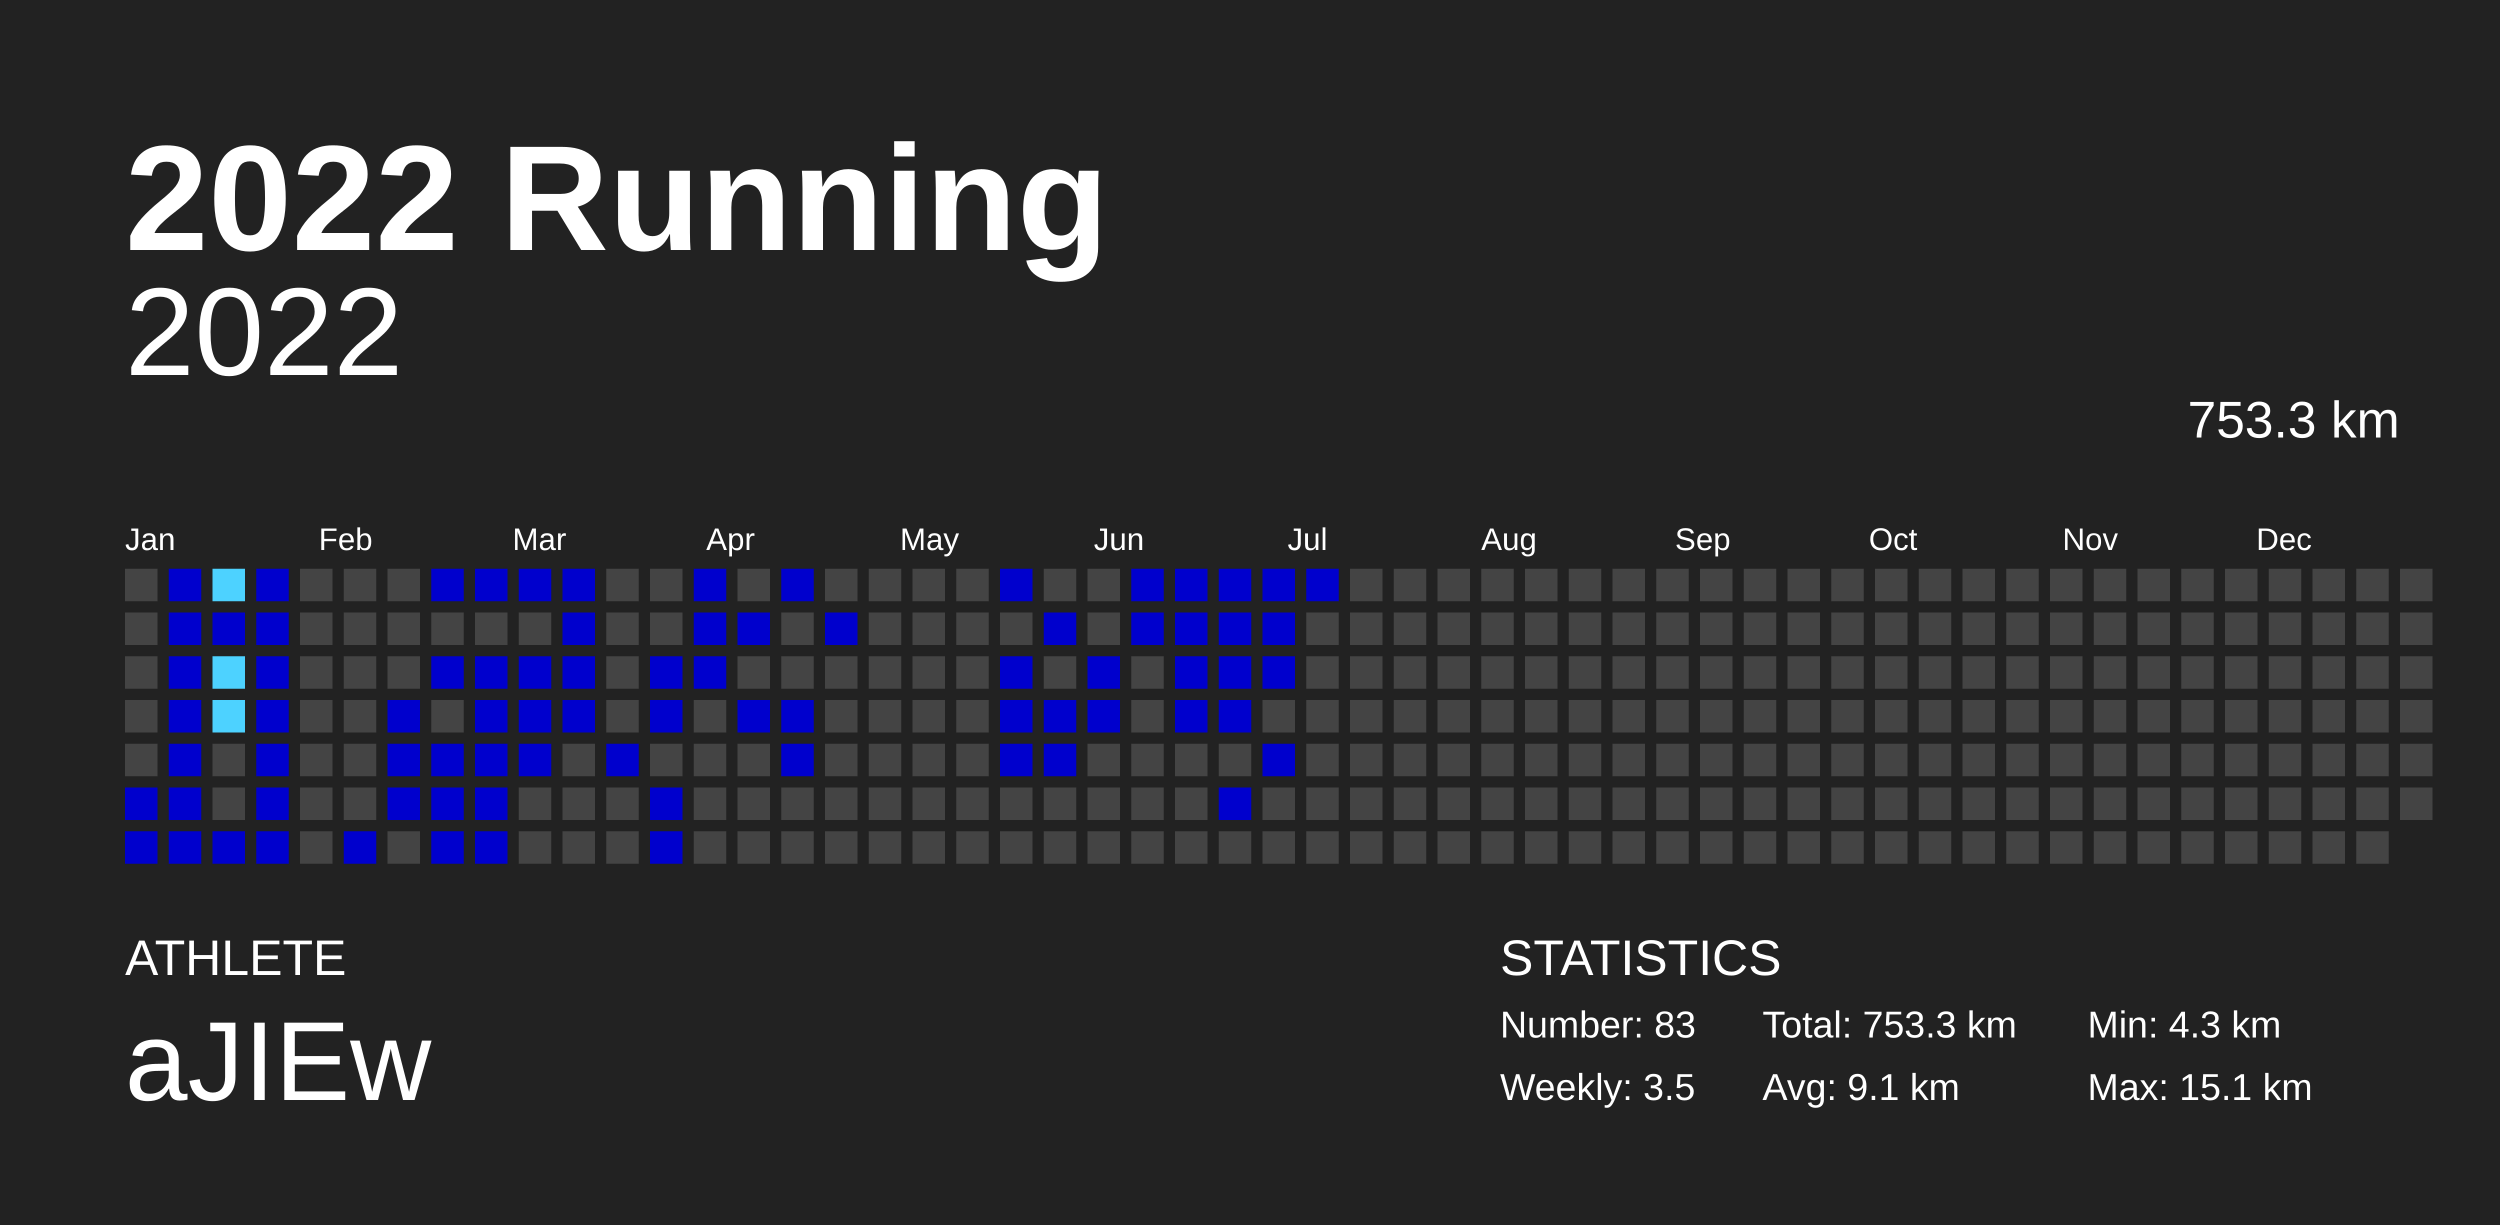
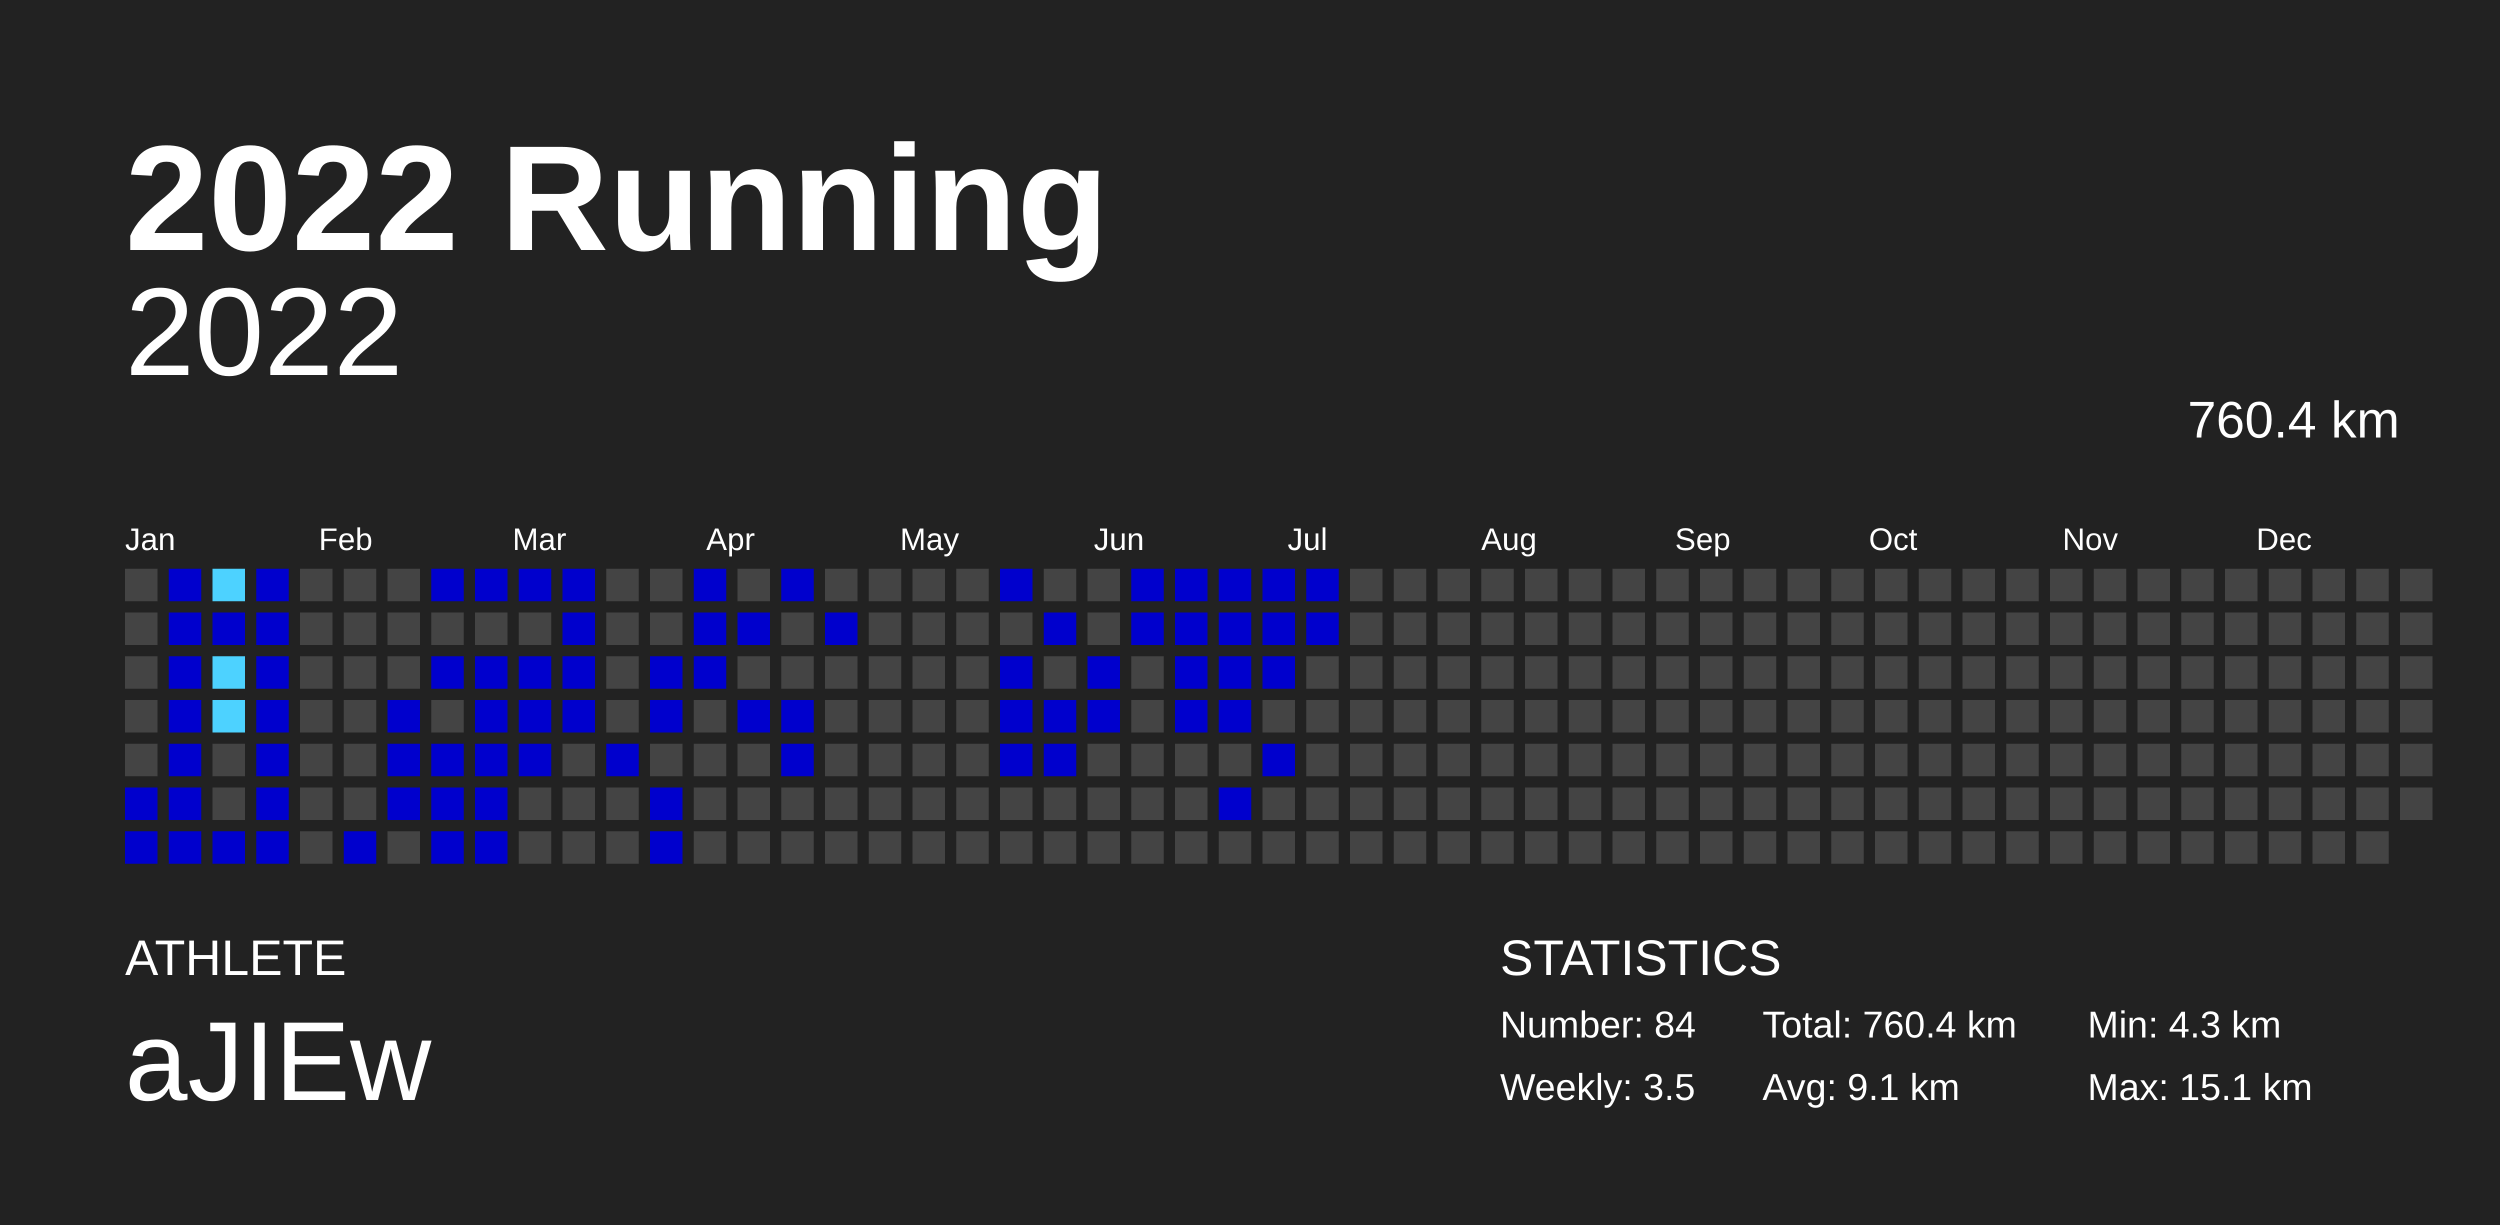
<svg xmlns="http://www.w3.org/2000/svg" baseProfile="full" height="98mm" version="1.1" viewBox="0,0,200,98" width="200mm">
  <defs />
  <rect fill="#222222" height="98" width="200" x="0" y="0" />
  <text fill="#FFFFFF" style="font-size:12px; font-family:Arial; font-weight:bold;" x="10" y="20">2022 Running</text>
  <text fill="#FFFFFF" style="font-size:4px; font-family:Arial" x="10" y="78">ATHLETE</text>
  <text fill="#FFFFFF" style="font-size:9px; font-family:Arial" x="10" y="88">aJIEw</text>
  <text fill="#FFFFFF" style="font-size:4px; font-family:Arial" x="120" y="78">STATISTICS</text>
-   <text fill="#FFFFFF" style="font-size:3px; font-family:Arial" x="120" y="83">Number: 83</text>
+   <text fill="#FFFFFF" style="font-size:3px; font-family:Arial" x="120" y="83">Number: 84</text>
  <text fill="#FFFFFF" style="font-size:3px; font-family:Arial" x="120" y="88">Weekly: 3.5</text>
-   <text fill="#FFFFFF" style="font-size:3px; font-family:Arial" x="141" y="83">Total: 753.3 km</text>
+   <text fill="#FFFFFF" style="font-size:3px; font-family:Arial" x="141" y="83">Total: 760.4 km</text>
  <text fill="#FFFFFF" style="font-size:3px; font-family:Arial" x="141" y="88">Avg: 9.1 km</text>
  <text fill="#FFFFFF" style="font-size:3px; font-family:Arial" x="167" y="83">Min: 4.3 km</text>
  <text fill="#FFFFFF" style="font-size:3px; font-family:Arial" x="167" y="88">Max: 15.1 km</text>
  <text alignment-baseline="hanging" fill="#FFFFFF" style="font-size:10.0px; font-family:Arial;" x="10" y="30">2022</text>
-   <text alignment-baseline="hanging" fill="#FFFFFF" style="font-size:4.125px; font-family:Arial;" x="175" y="35">753.3 km</text>
+   <text alignment-baseline="hanging" fill="#FFFFFF" style="font-size:4.125px; font-family:Arial;" x="175" y="35">760.4 km</text>
  <text fill="#FFFFFF" style="font-size:2.5px; font-family:Arial" x="10.0" y="44">Jan</text>
  <text fill="#FFFFFF" style="font-size:2.5px; font-family:Arial" x="25.5" y="44">Feb</text>
  <text fill="#FFFFFF" style="font-size:2.5px; font-family:Arial" x="41.0" y="44">Mar</text>
  <text fill="#FFFFFF" style="font-size:2.5px; font-family:Arial" x="56.5" y="44">Apr</text>
  <text fill="#FFFFFF" style="font-size:2.5px; font-family:Arial" x="72.0" y="44">May</text>
  <text fill="#FFFFFF" style="font-size:2.5px; font-family:Arial" x="87.5" y="44">Jun</text>
  <text fill="#FFFFFF" style="font-size:2.5px; font-family:Arial" x="103.0" y="44">Jul</text>
  <text fill="#FFFFFF" style="font-size:2.5px; font-family:Arial" x="118.5" y="44">Aug</text>
  <text fill="#FFFFFF" style="font-size:2.5px; font-family:Arial" x="134.0" y="44">Sep</text>
  <text fill="#FFFFFF" style="font-size:2.5px; font-family:Arial" x="149.5" y="44">Oct</text>
  <text fill="#FFFFFF" style="font-size:2.5px; font-family:Arial" x="165.0" y="44">Nov</text>
  <text fill="#FFFFFF" style="font-size:2.5px; font-family:Arial" x="180.5" y="44">Dec</text>
  <rect fill="#444444" height="2.6" width="2.6" x="10.0" y="45.5" />
  <rect fill="#444444" height="2.6" width="2.6" x="10.0" y="49.0" />
  <rect fill="#444444" height="2.6" width="2.6" x="10.0" y="52.5" />
  <rect fill="#444444" height="2.6" width="2.6" x="10.0" y="56.0" />
  <rect fill="#444444" height="2.6" width="2.6" x="10.0" y="59.5" />
  <rect fill="mediumblue" height="2.6" width="2.6" x="10.0" y="63.0" />
  <rect fill="mediumblue" height="2.6" width="2.6" x="10.0" y="66.5" />
  <rect fill="mediumblue" height="2.6" width="2.6" x="13.5" y="45.5" />
  <rect fill="mediumblue" height="2.6" width="2.6" x="13.5" y="49.0" />
  <rect fill="mediumblue" height="2.6" width="2.6" x="13.5" y="52.5" />
  <rect fill="mediumblue" height="2.6" width="2.6" x="13.5" y="56.0" />
  <rect fill="mediumblue" height="2.6" width="2.6" x="13.5" y="59.5" />
  <rect fill="mediumblue" height="2.6" width="2.6" x="13.5" y="63.0" />
  <rect fill="mediumblue" height="2.6" width="2.6" x="13.5" y="66.5" />
  <rect fill="#4dd2ff" height="2.6" width="2.6" x="17.0" y="45.5" />
  <rect fill="mediumblue" height="2.6" width="2.6" x="17.0" y="49.0" />
  <rect fill="#4dd2ff" height="2.6" width="2.6" x="17.0" y="52.5" />
  <rect fill="#4dd2ff" height="2.6" width="2.6" x="17.0" y="56.0" />
  <rect fill="#444444" height="2.6" width="2.6" x="17.0" y="59.5" />
  <rect fill="#444444" height="2.6" width="2.6" x="17.0" y="63.0" />
  <rect fill="mediumblue" height="2.6" width="2.6" x="17.0" y="66.5" />
  <rect fill="mediumblue" height="2.6" width="2.6" x="20.5" y="45.5" />
  <rect fill="mediumblue" height="2.6" width="2.6" x="20.5" y="49.0" />
  <rect fill="mediumblue" height="2.6" width="2.6" x="20.5" y="52.5" />
  <rect fill="mediumblue" height="2.6" width="2.6" x="20.5" y="56.0" />
  <rect fill="mediumblue" height="2.6" width="2.6" x="20.5" y="59.5" />
  <rect fill="mediumblue" height="2.6" width="2.6" x="20.5" y="63.0" />
  <rect fill="mediumblue" height="2.6" width="2.6" x="20.5" y="66.5" />
  <rect fill="#444444" height="2.6" width="2.6" x="24.0" y="45.5" />
  <rect fill="#444444" height="2.6" width="2.6" x="24.0" y="49.0" />
  <rect fill="#444444" height="2.6" width="2.6" x="24.0" y="52.5" />
  <rect fill="#444444" height="2.6" width="2.6" x="24.0" y="56.0" />
  <rect fill="#444444" height="2.6" width="2.6" x="24.0" y="59.5" />
  <rect fill="#444444" height="2.6" width="2.6" x="24.0" y="63.0" />
  <rect fill="#444444" height="2.6" width="2.6" x="24.0" y="66.5" />
  <rect fill="#444444" height="2.6" width="2.6" x="27.5" y="45.5" />
  <rect fill="#444444" height="2.6" width="2.6" x="27.5" y="49.0" />
  <rect fill="#444444" height="2.6" width="2.6" x="27.5" y="52.5" />
  <rect fill="#444444" height="2.6" width="2.6" x="27.5" y="56.0" />
  <rect fill="#444444" height="2.6" width="2.6" x="27.5" y="59.5" />
  <rect fill="#444444" height="2.6" width="2.6" x="27.5" y="63.0" />
  <rect fill="mediumblue" height="2.6" width="2.6" x="27.5" y="66.5" />
  <rect fill="#444444" height="2.6" width="2.6" x="31.0" y="45.5" />
  <rect fill="#444444" height="2.6" width="2.6" x="31.0" y="49.0" />
  <rect fill="#444444" height="2.6" width="2.6" x="31.0" y="52.5" />
  <rect fill="mediumblue" height="2.6" width="2.6" x="31.0" y="56.0" />
  <rect fill="mediumblue" height="2.6" width="2.6" x="31.0" y="59.5" />
  <rect fill="mediumblue" height="2.6" width="2.6" x="31.0" y="63.0" />
  <rect fill="#444444" height="2.6" width="2.6" x="31.0" y="66.5" />
  <rect fill="mediumblue" height="2.6" width="2.6" x="34.5" y="45.5" />
  <rect fill="#444444" height="2.6" width="2.6" x="34.5" y="49.0" />
  <rect fill="mediumblue" height="2.6" width="2.6" x="34.5" y="52.5" />
  <rect fill="#444444" height="2.6" width="2.6" x="34.5" y="56.0" />
  <rect fill="mediumblue" height="2.6" width="2.6" x="34.5" y="59.5" />
  <rect fill="mediumblue" height="2.6" width="2.6" x="34.5" y="63.0" />
  <rect fill="mediumblue" height="2.6" width="2.6" x="34.5" y="66.5" />
  <rect fill="mediumblue" height="2.6" width="2.6" x="38.0" y="45.5" />
  <rect fill="#444444" height="2.6" width="2.6" x="38.0" y="49.0" />
  <rect fill="mediumblue" height="2.6" width="2.6" x="38.0" y="52.5" />
  <rect fill="mediumblue" height="2.6" width="2.6" x="38.0" y="56.0" />
  <rect fill="mediumblue" height="2.6" width="2.6" x="38.0" y="59.5" />
  <rect fill="mediumblue" height="2.6" width="2.6" x="38.0" y="63.0" />
  <rect fill="mediumblue" height="2.6" width="2.6" x="38.0" y="66.5" />
  <rect fill="mediumblue" height="2.6" width="2.6" x="41.5" y="45.5" />
  <rect fill="#444444" height="2.6" width="2.6" x="41.5" y="49.0" />
  <rect fill="mediumblue" height="2.6" width="2.6" x="41.5" y="52.5" />
  <rect fill="mediumblue" height="2.6" width="2.6" x="41.5" y="56.0" />
  <rect fill="mediumblue" height="2.6" width="2.6" x="41.5" y="59.5" />
  <rect fill="#444444" height="2.6" width="2.6" x="41.5" y="63.0" />
  <rect fill="#444444" height="2.6" width="2.6" x="41.5" y="66.5" />
  <rect fill="mediumblue" height="2.6" width="2.6" x="45.0" y="45.5" />
  <rect fill="mediumblue" height="2.6" width="2.6" x="45.0" y="49.0" />
  <rect fill="mediumblue" height="2.6" width="2.6" x="45.0" y="52.5" />
  <rect fill="mediumblue" height="2.6" width="2.6" x="45.0" y="56.0" />
  <rect fill="#444444" height="2.6" width="2.6" x="45.0" y="59.5" />
  <rect fill="#444444" height="2.6" width="2.6" x="45.0" y="63.0" />
  <rect fill="#444444" height="2.6" width="2.6" x="45.0" y="66.5" />
  <rect fill="#444444" height="2.6" width="2.6" x="48.5" y="45.5" />
  <rect fill="#444444" height="2.6" width="2.6" x="48.5" y="49.0" />
  <rect fill="#444444" height="2.6" width="2.6" x="48.5" y="52.5" />
  <rect fill="#444444" height="2.6" width="2.6" x="48.5" y="56.0" />
  <rect fill="mediumblue" height="2.6" width="2.6" x="48.5" y="59.5" />
  <rect fill="#444444" height="2.6" width="2.6" x="48.5" y="63.0" />
  <rect fill="#444444" height="2.6" width="2.6" x="48.5" y="66.5" />
  <rect fill="#444444" height="2.6" width="2.6" x="52.0" y="45.5" />
  <rect fill="#444444" height="2.6" width="2.6" x="52.0" y="49.0" />
  <rect fill="mediumblue" height="2.6" width="2.6" x="52.0" y="52.5" />
  <rect fill="mediumblue" height="2.6" width="2.6" x="52.0" y="56.0" />
  <rect fill="#444444" height="2.6" width="2.6" x="52.0" y="59.5" />
  <rect fill="mediumblue" height="2.6" width="2.6" x="52.0" y="63.0" />
  <rect fill="mediumblue" height="2.6" width="2.6" x="52.0" y="66.5" />
  <rect fill="mediumblue" height="2.6" width="2.6" x="55.5" y="45.5" />
  <rect fill="mediumblue" height="2.6" width="2.6" x="55.5" y="49.0" />
  <rect fill="mediumblue" height="2.6" width="2.6" x="55.5" y="52.5" />
  <rect fill="#444444" height="2.6" width="2.6" x="55.5" y="56.0" />
  <rect fill="#444444" height="2.6" width="2.6" x="55.5" y="59.5" />
  <rect fill="#444444" height="2.6" width="2.6" x="55.5" y="63.0" />
  <rect fill="#444444" height="2.6" width="2.6" x="55.5" y="66.5" />
  <rect fill="#444444" height="2.6" width="2.6" x="59.0" y="45.5" />
  <rect fill="mediumblue" height="2.6" width="2.6" x="59.0" y="49.0" />
  <rect fill="#444444" height="2.6" width="2.6" x="59.0" y="52.5" />
  <rect fill="mediumblue" height="2.6" width="2.6" x="59.0" y="56.0" />
  <rect fill="#444444" height="2.6" width="2.6" x="59.0" y="59.5" />
  <rect fill="#444444" height="2.6" width="2.6" x="59.0" y="63.0" />
  <rect fill="#444444" height="2.6" width="2.6" x="59.0" y="66.5" />
  <rect fill="mediumblue" height="2.6" width="2.6" x="62.5" y="45.5" />
  <rect fill="#444444" height="2.6" width="2.6" x="62.5" y="49.0" />
  <rect fill="#444444" height="2.6" width="2.6" x="62.5" y="52.5" />
  <rect fill="mediumblue" height="2.6" width="2.6" x="62.5" y="56.0" />
  <rect fill="mediumblue" height="2.6" width="2.6" x="62.5" y="59.5" />
  <rect fill="#444444" height="2.6" width="2.6" x="62.5" y="63.0" />
  <rect fill="#444444" height="2.6" width="2.6" x="62.5" y="66.5" />
  <rect fill="#444444" height="2.6" width="2.6" x="66.0" y="45.5" />
  <rect fill="mediumblue" height="2.6" width="2.6" x="66.0" y="49.0" />
  <rect fill="#444444" height="2.6" width="2.6" x="66.0" y="52.5" />
  <rect fill="#444444" height="2.6" width="2.6" x="66.0" y="56.0" />
  <rect fill="#444444" height="2.6" width="2.6" x="66.0" y="59.5" />
  <rect fill="#444444" height="2.6" width="2.6" x="66.0" y="63.0" />
  <rect fill="#444444" height="2.6" width="2.6" x="66.0" y="66.5" />
  <rect fill="#444444" height="2.6" width="2.6" x="69.5" y="45.5" />
  <rect fill="#444444" height="2.6" width="2.6" x="69.5" y="49.0" />
  <rect fill="#444444" height="2.6" width="2.6" x="69.5" y="52.5" />
  <rect fill="#444444" height="2.6" width="2.6" x="69.5" y="56.0" />
  <rect fill="#444444" height="2.6" width="2.6" x="69.5" y="59.5" />
  <rect fill="#444444" height="2.6" width="2.6" x="69.5" y="63.0" />
  <rect fill="#444444" height="2.6" width="2.6" x="69.5" y="66.5" />
  <rect fill="#444444" height="2.6" width="2.6" x="73.0" y="45.5" />
  <rect fill="#444444" height="2.6" width="2.6" x="73.0" y="49.0" />
  <rect fill="#444444" height="2.6" width="2.6" x="73.0" y="52.5" />
  <rect fill="#444444" height="2.6" width="2.6" x="73.0" y="56.0" />
  <rect fill="#444444" height="2.6" width="2.6" x="73.0" y="59.5" />
  <rect fill="#444444" height="2.6" width="2.6" x="73.0" y="63.0" />
  <rect fill="#444444" height="2.6" width="2.6" x="73.0" y="66.5" />
  <rect fill="#444444" height="2.6" width="2.6" x="76.5" y="45.5" />
  <rect fill="#444444" height="2.6" width="2.6" x="76.5" y="49.0" />
  <rect fill="#444444" height="2.6" width="2.6" x="76.5" y="52.5" />
  <rect fill="#444444" height="2.6" width="2.6" x="76.5" y="56.0" />
  <rect fill="#444444" height="2.6" width="2.6" x="76.5" y="59.5" />
  <rect fill="#444444" height="2.6" width="2.6" x="76.5" y="63.0" />
  <rect fill="#444444" height="2.6" width="2.6" x="76.5" y="66.5" />
  <rect fill="mediumblue" height="2.6" width="2.6" x="80.0" y="45.5" />
  <rect fill="#444444" height="2.6" width="2.6" x="80.0" y="49.0" />
  <rect fill="mediumblue" height="2.6" width="2.6" x="80.0" y="52.5" />
  <rect fill="mediumblue" height="2.6" width="2.6" x="80.0" y="56.0" />
  <rect fill="mediumblue" height="2.6" width="2.6" x="80.0" y="59.5" />
  <rect fill="#444444" height="2.6" width="2.6" x="80.0" y="63.0" />
  <rect fill="#444444" height="2.6" width="2.6" x="80.0" y="66.5" />
  <rect fill="#444444" height="2.6" width="2.6" x="83.5" y="45.5" />
  <rect fill="mediumblue" height="2.6" width="2.6" x="83.5" y="49.0" />
  <rect fill="#444444" height="2.6" width="2.6" x="83.5" y="52.5" />
  <rect fill="mediumblue" height="2.6" width="2.6" x="83.5" y="56.0" />
  <rect fill="mediumblue" height="2.6" width="2.6" x="83.5" y="59.5" />
  <rect fill="#444444" height="2.6" width="2.6" x="83.5" y="63.0" />
  <rect fill="#444444" height="2.6" width="2.6" x="83.5" y="66.5" />
  <rect fill="#444444" height="2.6" width="2.6" x="87.0" y="45.5" />
  <rect fill="#444444" height="2.6" width="2.6" x="87.0" y="49.0" />
  <rect fill="mediumblue" height="2.6" width="2.6" x="87.0" y="52.5" />
  <rect fill="mediumblue" height="2.6" width="2.6" x="87.0" y="56.0" />
  <rect fill="#444444" height="2.6" width="2.6" x="87.0" y="59.5" />
  <rect fill="#444444" height="2.6" width="2.6" x="87.0" y="63.0" />
  <rect fill="#444444" height="2.6" width="2.6" x="87.0" y="66.5" />
  <rect fill="mediumblue" height="2.6" width="2.6" x="90.5" y="45.5" />
  <rect fill="mediumblue" height="2.6" width="2.6" x="90.5" y="49.0" />
  <rect fill="#444444" height="2.6" width="2.6" x="90.5" y="52.5" />
  <rect fill="#444444" height="2.6" width="2.6" x="90.5" y="56.0" />
  <rect fill="#444444" height="2.6" width="2.6" x="90.5" y="59.5" />
  <rect fill="#444444" height="2.6" width="2.6" x="90.5" y="63.0" />
  <rect fill="#444444" height="2.6" width="2.6" x="90.5" y="66.5" />
  <rect fill="mediumblue" height="2.6" width="2.6" x="94.0" y="45.5" />
  <rect fill="mediumblue" height="2.6" width="2.6" x="94.0" y="49.0" />
  <rect fill="mediumblue" height="2.6" width="2.6" x="94.0" y="52.5" />
  <rect fill="mediumblue" height="2.6" width="2.6" x="94.0" y="56.0" />
  <rect fill="#444444" height="2.6" width="2.6" x="94.0" y="59.5" />
  <rect fill="#444444" height="2.6" width="2.6" x="94.0" y="63.0" />
  <rect fill="#444444" height="2.6" width="2.6" x="94.0" y="66.5" />
  <rect fill="mediumblue" height="2.6" width="2.6" x="97.5" y="45.5" />
  <rect fill="mediumblue" height="2.6" width="2.6" x="97.5" y="49.0" />
  <rect fill="mediumblue" height="2.6" width="2.6" x="97.5" y="52.5" />
  <rect fill="mediumblue" height="2.6" width="2.6" x="97.5" y="56.0" />
  <rect fill="#444444" height="2.6" width="2.6" x="97.5" y="59.5" />
  <rect fill="mediumblue" height="2.6" width="2.6" x="97.5" y="63.0" />
  <rect fill="#444444" height="2.6" width="2.6" x="97.5" y="66.5" />
  <rect fill="mediumblue" height="2.6" width="2.6" x="101.0" y="45.5" />
  <rect fill="mediumblue" height="2.6" width="2.6" x="101.0" y="49.0" />
  <rect fill="mediumblue" height="2.6" width="2.6" x="101.0" y="52.5" />
  <rect fill="#444444" height="2.6" width="2.6" x="101.0" y="56.0" />
  <rect fill="mediumblue" height="2.6" width="2.6" x="101.0" y="59.5" />
  <rect fill="#444444" height="2.6" width="2.6" x="101.0" y="63.0" />
  <rect fill="#444444" height="2.6" width="2.6" x="101.0" y="66.5" />
  <rect fill="mediumblue" height="2.6" width="2.6" x="104.5" y="45.5" />
-   <rect fill="#444444" height="2.6" width="2.6" x="104.5" y="49.0" />
+   <rect fill="mediumblue" height="2.6" width="2.6" x="104.5" y="49.0" />
  <rect fill="#444444" height="2.6" width="2.6" x="104.5" y="52.5" />
  <rect fill="#444444" height="2.6" width="2.6" x="104.5" y="56.0" />
  <rect fill="#444444" height="2.6" width="2.6" x="104.5" y="59.5" />
  <rect fill="#444444" height="2.6" width="2.6" x="104.5" y="63.0" />
  <rect fill="#444444" height="2.6" width="2.6" x="104.5" y="66.5" />
  <rect fill="#444444" height="2.6" width="2.6" x="108.0" y="45.5" />
  <rect fill="#444444" height="2.6" width="2.6" x="108.0" y="49.0" />
  <rect fill="#444444" height="2.6" width="2.6" x="108.0" y="52.5" />
  <rect fill="#444444" height="2.6" width="2.6" x="108.0" y="56.0" />
  <rect fill="#444444" height="2.6" width="2.6" x="108.0" y="59.5" />
  <rect fill="#444444" height="2.6" width="2.6" x="108.0" y="63.0" />
  <rect fill="#444444" height="2.6" width="2.6" x="108.0" y="66.5" />
  <rect fill="#444444" height="2.6" width="2.6" x="111.5" y="45.5" />
  <rect fill="#444444" height="2.6" width="2.6" x="111.5" y="49.0" />
  <rect fill="#444444" height="2.6" width="2.6" x="111.5" y="52.5" />
  <rect fill="#444444" height="2.6" width="2.6" x="111.5" y="56.0" />
  <rect fill="#444444" height="2.6" width="2.6" x="111.5" y="59.5" />
  <rect fill="#444444" height="2.6" width="2.6" x="111.5" y="63.0" />
  <rect fill="#444444" height="2.6" width="2.6" x="111.5" y="66.5" />
  <rect fill="#444444" height="2.6" width="2.6" x="115.0" y="45.5" />
  <rect fill="#444444" height="2.6" width="2.6" x="115.0" y="49.0" />
  <rect fill="#444444" height="2.6" width="2.6" x="115.0" y="52.5" />
  <rect fill="#444444" height="2.6" width="2.6" x="115.0" y="56.0" />
  <rect fill="#444444" height="2.6" width="2.6" x="115.0" y="59.5" />
  <rect fill="#444444" height="2.6" width="2.6" x="115.0" y="63.0" />
  <rect fill="#444444" height="2.6" width="2.6" x="115.0" y="66.5" />
  <rect fill="#444444" height="2.6" width="2.6" x="118.5" y="45.5" />
  <rect fill="#444444" height="2.6" width="2.6" x="118.5" y="49.0" />
  <rect fill="#444444" height="2.6" width="2.6" x="118.5" y="52.5" />
  <rect fill="#444444" height="2.6" width="2.6" x="118.5" y="56.0" />
  <rect fill="#444444" height="2.6" width="2.6" x="118.5" y="59.5" />
  <rect fill="#444444" height="2.6" width="2.6" x="118.5" y="63.0" />
  <rect fill="#444444" height="2.6" width="2.6" x="118.5" y="66.5" />
  <rect fill="#444444" height="2.6" width="2.6" x="122.0" y="45.5" />
  <rect fill="#444444" height="2.6" width="2.6" x="122.0" y="49.0" />
  <rect fill="#444444" height="2.6" width="2.6" x="122.0" y="52.5" />
  <rect fill="#444444" height="2.6" width="2.6" x="122.0" y="56.0" />
  <rect fill="#444444" height="2.6" width="2.6" x="122.0" y="59.5" />
  <rect fill="#444444" height="2.6" width="2.6" x="122.0" y="63.0" />
  <rect fill="#444444" height="2.6" width="2.6" x="122.0" y="66.5" />
  <rect fill="#444444" height="2.6" width="2.6" x="125.5" y="45.5" />
  <rect fill="#444444" height="2.6" width="2.6" x="125.5" y="49.0" />
  <rect fill="#444444" height="2.6" width="2.6" x="125.5" y="52.5" />
  <rect fill="#444444" height="2.6" width="2.6" x="125.5" y="56.0" />
  <rect fill="#444444" height="2.6" width="2.6" x="125.5" y="59.5" />
  <rect fill="#444444" height="2.6" width="2.6" x="125.5" y="63.0" />
  <rect fill="#444444" height="2.6" width="2.6" x="125.5" y="66.5" />
  <rect fill="#444444" height="2.6" width="2.6" x="129.0" y="45.5" />
  <rect fill="#444444" height="2.6" width="2.6" x="129.0" y="49.0" />
  <rect fill="#444444" height="2.6" width="2.6" x="129.0" y="52.5" />
  <rect fill="#444444" height="2.6" width="2.6" x="129.0" y="56.0" />
  <rect fill="#444444" height="2.6" width="2.6" x="129.0" y="59.5" />
  <rect fill="#444444" height="2.6" width="2.6" x="129.0" y="63.0" />
  <rect fill="#444444" height="2.6" width="2.6" x="129.0" y="66.5" />
  <rect fill="#444444" height="2.6" width="2.6" x="132.5" y="45.5" />
  <rect fill="#444444" height="2.6" width="2.6" x="132.5" y="49.0" />
  <rect fill="#444444" height="2.6" width="2.6" x="132.5" y="52.5" />
  <rect fill="#444444" height="2.6" width="2.6" x="132.5" y="56.0" />
  <rect fill="#444444" height="2.6" width="2.6" x="132.5" y="59.5" />
  <rect fill="#444444" height="2.6" width="2.6" x="132.5" y="63.0" />
  <rect fill="#444444" height="2.6" width="2.6" x="132.5" y="66.5" />
  <rect fill="#444444" height="2.6" width="2.6" x="136.0" y="45.5" />
  <rect fill="#444444" height="2.6" width="2.6" x="136.0" y="49.0" />
  <rect fill="#444444" height="2.6" width="2.6" x="136.0" y="52.5" />
  <rect fill="#444444" height="2.6" width="2.6" x="136.0" y="56.0" />
  <rect fill="#444444" height="2.6" width="2.6" x="136.0" y="59.5" />
  <rect fill="#444444" height="2.6" width="2.6" x="136.0" y="63.0" />
  <rect fill="#444444" height="2.6" width="2.6" x="136.0" y="66.5" />
  <rect fill="#444444" height="2.6" width="2.6" x="139.5" y="45.5" />
  <rect fill="#444444" height="2.6" width="2.6" x="139.5" y="49.0" />
  <rect fill="#444444" height="2.6" width="2.6" x="139.5" y="52.5" />
  <rect fill="#444444" height="2.6" width="2.6" x="139.5" y="56.0" />
  <rect fill="#444444" height="2.6" width="2.6" x="139.5" y="59.5" />
  <rect fill="#444444" height="2.6" width="2.6" x="139.5" y="63.0" />
  <rect fill="#444444" height="2.6" width="2.6" x="139.5" y="66.5" />
  <rect fill="#444444" height="2.6" width="2.6" x="143.0" y="45.5" />
  <rect fill="#444444" height="2.6" width="2.6" x="143.0" y="49.0" />
  <rect fill="#444444" height="2.6" width="2.6" x="143.0" y="52.5" />
  <rect fill="#444444" height="2.6" width="2.6" x="143.0" y="56.0" />
  <rect fill="#444444" height="2.6" width="2.6" x="143.0" y="59.5" />
  <rect fill="#444444" height="2.6" width="2.6" x="143.0" y="63.0" />
  <rect fill="#444444" height="2.6" width="2.6" x="143.0" y="66.5" />
  <rect fill="#444444" height="2.6" width="2.6" x="146.5" y="45.5" />
  <rect fill="#444444" height="2.6" width="2.6" x="146.5" y="49.0" />
  <rect fill="#444444" height="2.6" width="2.6" x="146.5" y="52.5" />
  <rect fill="#444444" height="2.6" width="2.6" x="146.5" y="56.0" />
  <rect fill="#444444" height="2.6" width="2.6" x="146.5" y="59.5" />
  <rect fill="#444444" height="2.6" width="2.6" x="146.5" y="63.0" />
  <rect fill="#444444" height="2.6" width="2.6" x="146.5" y="66.5" />
  <rect fill="#444444" height="2.6" width="2.6" x="150.0" y="45.5" />
  <rect fill="#444444" height="2.6" width="2.6" x="150.0" y="49.0" />
  <rect fill="#444444" height="2.6" width="2.6" x="150.0" y="52.5" />
  <rect fill="#444444" height="2.6" width="2.6" x="150.0" y="56.0" />
  <rect fill="#444444" height="2.6" width="2.6" x="150.0" y="59.5" />
  <rect fill="#444444" height="2.6" width="2.6" x="150.0" y="63.0" />
  <rect fill="#444444" height="2.6" width="2.6" x="150.0" y="66.5" />
  <rect fill="#444444" height="2.6" width="2.6" x="153.5" y="45.5" />
  <rect fill="#444444" height="2.6" width="2.6" x="153.5" y="49.0" />
  <rect fill="#444444" height="2.6" width="2.6" x="153.5" y="52.5" />
  <rect fill="#444444" height="2.6" width="2.6" x="153.5" y="56.0" />
  <rect fill="#444444" height="2.6" width="2.6" x="153.5" y="59.5" />
  <rect fill="#444444" height="2.6" width="2.6" x="153.5" y="63.0" />
  <rect fill="#444444" height="2.6" width="2.6" x="153.5" y="66.5" />
  <rect fill="#444444" height="2.6" width="2.6" x="157.0" y="45.5" />
  <rect fill="#444444" height="2.6" width="2.6" x="157.0" y="49.0" />
  <rect fill="#444444" height="2.6" width="2.6" x="157.0" y="52.5" />
  <rect fill="#444444" height="2.6" width="2.6" x="157.0" y="56.0" />
  <rect fill="#444444" height="2.6" width="2.6" x="157.0" y="59.5" />
  <rect fill="#444444" height="2.6" width="2.6" x="157.0" y="63.0" />
  <rect fill="#444444" height="2.6" width="2.6" x="157.0" y="66.5" />
  <rect fill="#444444" height="2.6" width="2.6" x="160.5" y="45.5" />
  <rect fill="#444444" height="2.6" width="2.6" x="160.5" y="49.0" />
  <rect fill="#444444" height="2.6" width="2.6" x="160.5" y="52.5" />
  <rect fill="#444444" height="2.6" width="2.6" x="160.5" y="56.0" />
  <rect fill="#444444" height="2.6" width="2.6" x="160.5" y="59.5" />
  <rect fill="#444444" height="2.6" width="2.6" x="160.5" y="63.0" />
  <rect fill="#444444" height="2.6" width="2.6" x="160.5" y="66.5" />
  <rect fill="#444444" height="2.6" width="2.6" x="164.0" y="45.5" />
  <rect fill="#444444" height="2.6" width="2.6" x="164.0" y="49.0" />
  <rect fill="#444444" height="2.6" width="2.6" x="164.0" y="52.5" />
  <rect fill="#444444" height="2.6" width="2.6" x="164.0" y="56.0" />
  <rect fill="#444444" height="2.6" width="2.6" x="164.0" y="59.5" />
  <rect fill="#444444" height="2.6" width="2.6" x="164.0" y="63.0" />
  <rect fill="#444444" height="2.6" width="2.6" x="164.0" y="66.5" />
  <rect fill="#444444" height="2.6" width="2.6" x="167.5" y="45.5" />
  <rect fill="#444444" height="2.6" width="2.6" x="167.5" y="49.0" />
  <rect fill="#444444" height="2.6" width="2.6" x="167.5" y="52.5" />
  <rect fill="#444444" height="2.6" width="2.6" x="167.5" y="56.0" />
  <rect fill="#444444" height="2.6" width="2.6" x="167.5" y="59.5" />
  <rect fill="#444444" height="2.6" width="2.6" x="167.5" y="63.0" />
  <rect fill="#444444" height="2.6" width="2.6" x="167.5" y="66.5" />
  <rect fill="#444444" height="2.6" width="2.6" x="171.0" y="45.5" />
  <rect fill="#444444" height="2.6" width="2.6" x="171.0" y="49.0" />
  <rect fill="#444444" height="2.6" width="2.6" x="171.0" y="52.5" />
  <rect fill="#444444" height="2.6" width="2.6" x="171.0" y="56.0" />
  <rect fill="#444444" height="2.6" width="2.6" x="171.0" y="59.5" />
  <rect fill="#444444" height="2.6" width="2.6" x="171.0" y="63.0" />
  <rect fill="#444444" height="2.6" width="2.6" x="171.0" y="66.5" />
  <rect fill="#444444" height="2.6" width="2.6" x="174.5" y="45.5" />
  <rect fill="#444444" height="2.6" width="2.6" x="174.5" y="49.0" />
  <rect fill="#444444" height="2.6" width="2.6" x="174.5" y="52.5" />
  <rect fill="#444444" height="2.6" width="2.6" x="174.5" y="56.0" />
  <rect fill="#444444" height="2.6" width="2.6" x="174.5" y="59.5" />
  <rect fill="#444444" height="2.6" width="2.6" x="174.5" y="63.0" />
  <rect fill="#444444" height="2.6" width="2.6" x="174.5" y="66.5" />
  <rect fill="#444444" height="2.6" width="2.6" x="178.0" y="45.5" />
  <rect fill="#444444" height="2.6" width="2.6" x="178.0" y="49.0" />
  <rect fill="#444444" height="2.6" width="2.6" x="178.0" y="52.5" />
  <rect fill="#444444" height="2.6" width="2.6" x="178.0" y="56.0" />
  <rect fill="#444444" height="2.6" width="2.6" x="178.0" y="59.5" />
  <rect fill="#444444" height="2.6" width="2.6" x="178.0" y="63.0" />
  <rect fill="#444444" height="2.6" width="2.6" x="178.0" y="66.5" />
  <rect fill="#444444" height="2.6" width="2.6" x="181.5" y="45.5" />
  <rect fill="#444444" height="2.6" width="2.6" x="181.5" y="49.0" />
  <rect fill="#444444" height="2.6" width="2.6" x="181.5" y="52.5" />
  <rect fill="#444444" height="2.6" width="2.6" x="181.5" y="56.0" />
  <rect fill="#444444" height="2.6" width="2.6" x="181.5" y="59.5" />
  <rect fill="#444444" height="2.6" width="2.6" x="181.5" y="63.0" />
  <rect fill="#444444" height="2.6" width="2.6" x="181.5" y="66.5" />
  <rect fill="#444444" height="2.6" width="2.6" x="185.0" y="45.5" />
  <rect fill="#444444" height="2.6" width="2.6" x="185.0" y="49.0" />
  <rect fill="#444444" height="2.6" width="2.6" x="185.0" y="52.5" />
  <rect fill="#444444" height="2.6" width="2.6" x="185.0" y="56.0" />
  <rect fill="#444444" height="2.6" width="2.6" x="185.0" y="59.5" />
  <rect fill="#444444" height="2.6" width="2.6" x="185.0" y="63.0" />
  <rect fill="#444444" height="2.6" width="2.6" x="185.0" y="66.5" />
  <rect fill="#444444" height="2.6" width="2.6" x="188.5" y="45.5" />
  <rect fill="#444444" height="2.6" width="2.6" x="188.5" y="49.0" />
  <rect fill="#444444" height="2.6" width="2.6" x="188.5" y="52.5" />
  <rect fill="#444444" height="2.6" width="2.6" x="188.5" y="56.0" />
  <rect fill="#444444" height="2.6" width="2.6" x="188.5" y="59.5" />
  <rect fill="#444444" height="2.6" width="2.6" x="188.5" y="63.0" />
  <rect fill="#444444" height="2.6" width="2.6" x="188.5" y="66.5" />
  <rect fill="#444444" height="2.6" width="2.6" x="192.0" y="45.5" />
  <rect fill="#444444" height="2.6" width="2.6" x="192.0" y="49.0" />
  <rect fill="#444444" height="2.6" width="2.6" x="192.0" y="52.5" />
  <rect fill="#444444" height="2.6" width="2.6" x="192.0" y="56.0" />
  <rect fill="#444444" height="2.6" width="2.6" x="192.0" y="59.5" />
  <rect fill="#444444" height="2.6" width="2.6" x="192.0" y="63.0" />
</svg>
